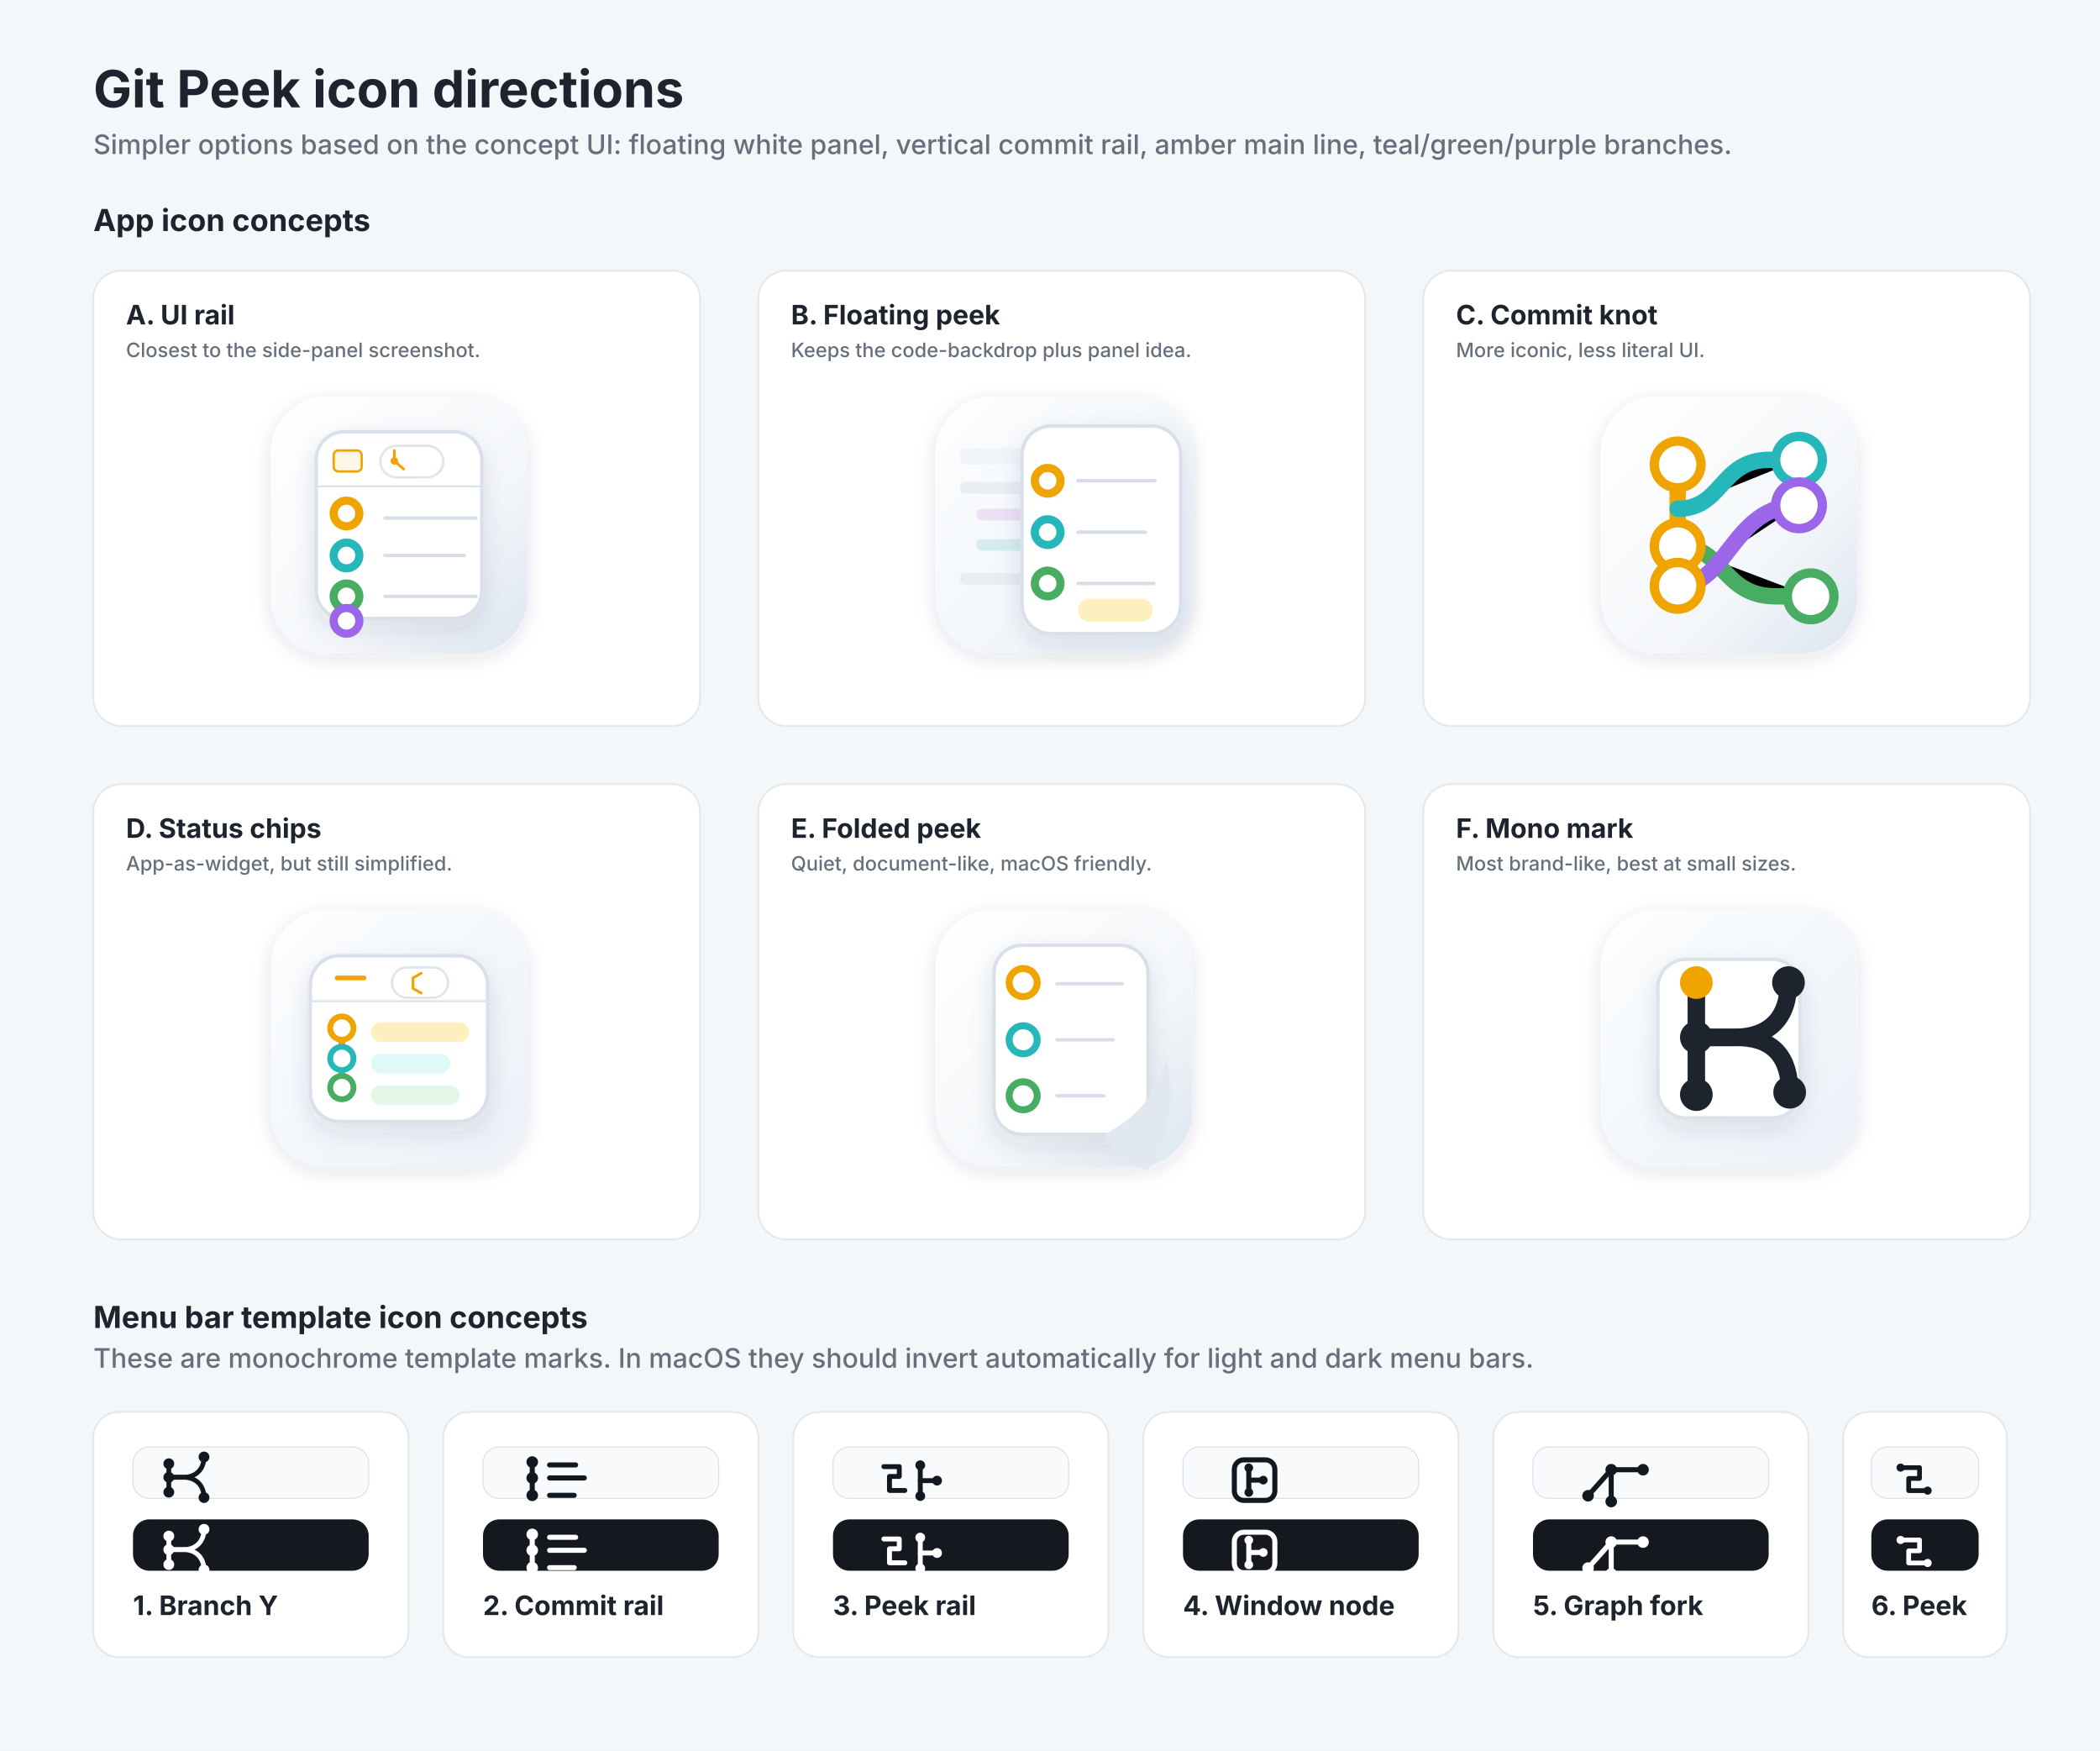
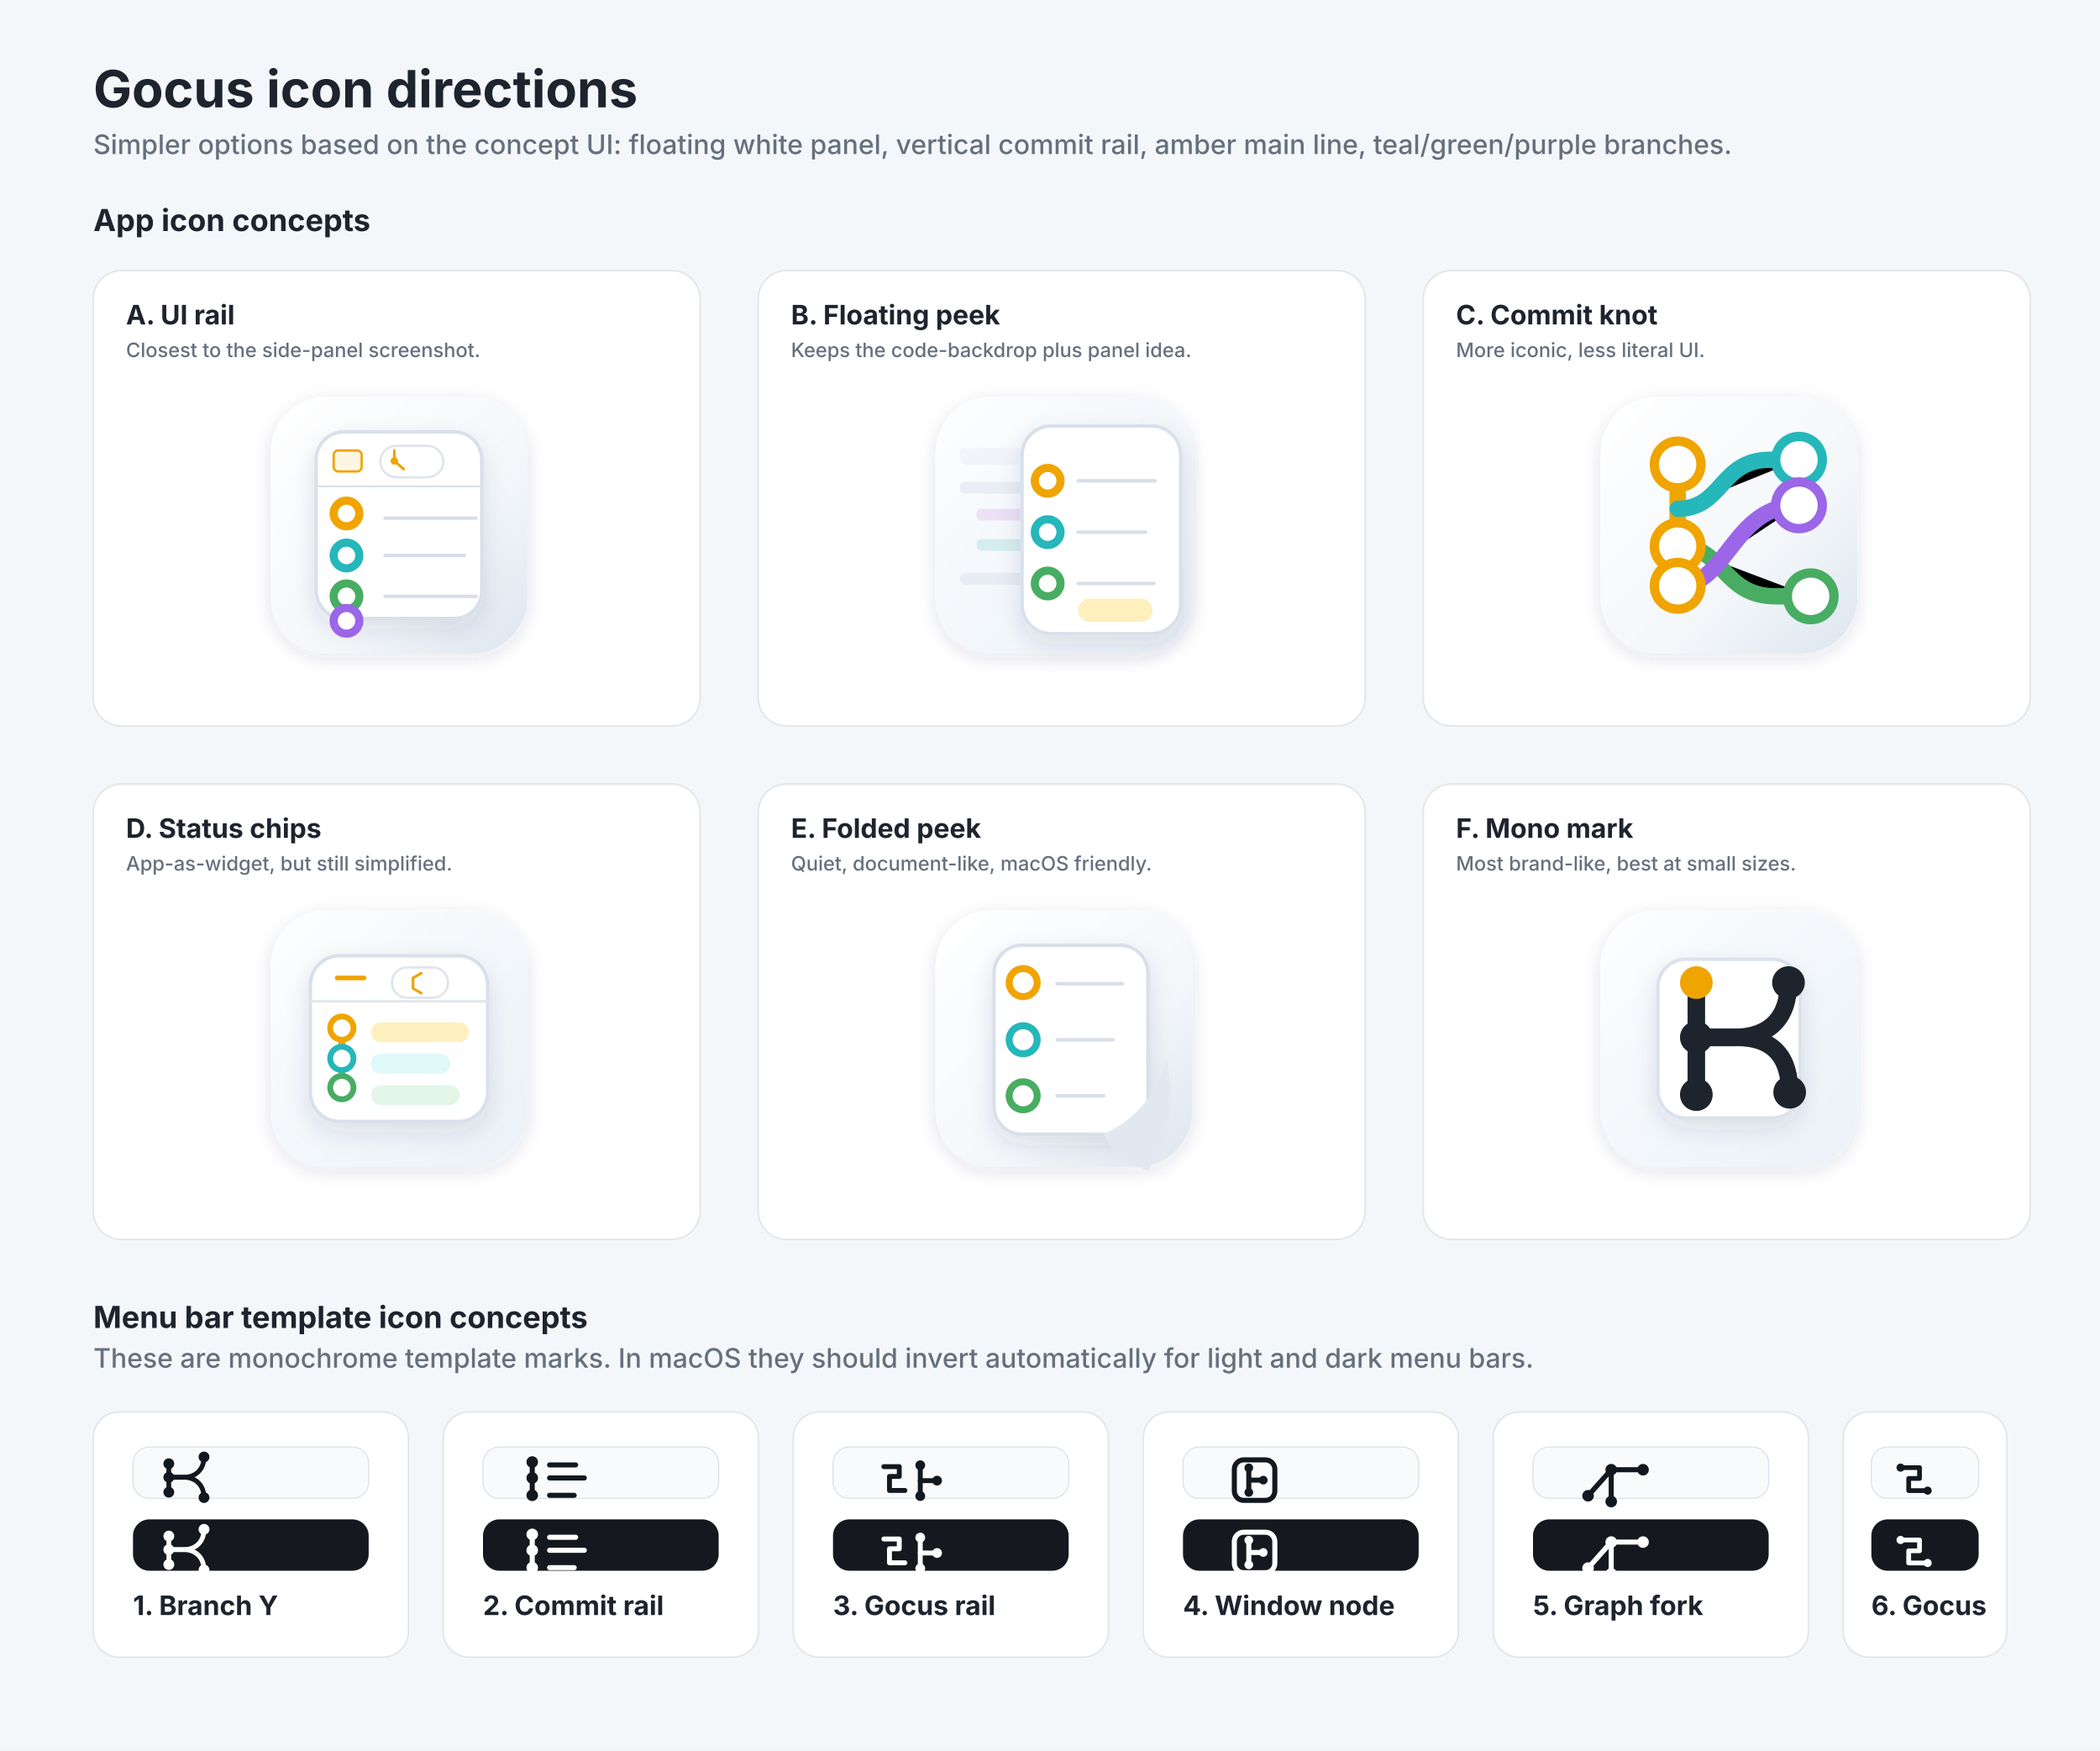
- <svg xmlns="http://www.w3.org/2000/svg" width="1800" height="1500" viewBox="0 0 1800 1500" role="img" aria-label="Git Peek icon concept board">
+ <svg xmlns="http://www.w3.org/2000/svg" width="1800" height="1500" viewBox="0 0 1800 1500" role="img" aria-label="Gocus icon concept board">
  <defs>
    <filter id="softShadow" x="-20%" y="-20%" width="140%" height="150%" color-interpolation-filters="sRGB">
      <feDropShadow dx="0" dy="18" stdDeviation="22" flood-color="#354256" flood-opacity="0.18" />
      <feDropShadow dx="0" dy="4" stdDeviation="8" flood-color="#354256" flood-opacity="0.12" />
    </filter>
    <filter id="smallShadow" x="-20%" y="-20%" width="140%" height="150%" color-interpolation-filters="sRGB">
      <feDropShadow dx="0" dy="8" stdDeviation="10" flood-color="#354256" flood-opacity="0.12" />
    </filter>
    <linearGradient id="tileLight" x1="0" y1="0" x2="1" y2="1">
      <stop offset="0" stop-color="#FFFFFF" />
      <stop offset="0.62" stop-color="#F4F7FA" />
      <stop offset="1" stop-color="#DCE5EF" />
    </linearGradient>
    <linearGradient id="tileCool" x1="0" y1="0" x2="1" y2="1">
      <stop offset="0" stop-color="#FDFEFF" />
      <stop offset="1" stop-color="#EAF1F7" />
    </linearGradient>
    <linearGradient id="lineStack" x1="0" y1="0" x2="0" y2="1">
      <stop offset="0" stop-color="#F0A400" />
      <stop offset="0.38" stop-color="#25B7BA" />
      <stop offset="0.68" stop-color="#48AD62" />
      <stop offset="1" stop-color="#9B66E8" />
    </linearGradient>
    <pattern id="dotGrid" width="18" height="18" patternUnits="userSpaceOnUse">
      <circle cx="2" cy="2" r="1.4" fill="#7B8796" opacity="0.18" />
    </pattern>
    <style>
      .board-bg { fill: #F4F7FA; }
      .title { fill: #1E242E; font: 700 44px -apple-system, BlinkMacSystemFont, "Segoe UI", sans-serif; letter-spacing: 0; }
      .subtitle { fill: #66707D; font: 500 23px -apple-system, BlinkMacSystemFont, "Segoe UI", sans-serif; letter-spacing: 0; }
      .section { fill: #1E242E; font: 700 26px -apple-system, BlinkMacSystemFont, "Segoe UI", sans-serif; letter-spacing: 0; }
      .label { fill: #1E242E; font: 700 23px -apple-system, BlinkMacSystemFont, "Segoe UI", sans-serif; letter-spacing: 0; }
      .note { fill: #66707D; font: 500 17px -apple-system, BlinkMacSystemFont, "Segoe UI", sans-serif; letter-spacing: 0; }
      .card { fill: #FFFFFF; stroke: rgba(30,36,46,0.09); stroke-width: 1.5; }
      .tile { fill: url(#tileLight); filter: url(#softShadow); }
      .tile2 { fill: url(#tileCool); filter: url(#softShadow); }
      .panel { fill: rgba(255,255,255,0.86); stroke: rgba(30,36,46,0.13); stroke-width: 3; }
      .hair { stroke: #D8DEE7; stroke-width: 3; stroke-linecap: round; }
      .textDark { fill: #202630; }
      .muted { fill: #8B95A3; }
      .orange { stroke: #F0A400; fill: none; }
      .teal { stroke: #25B7BA; fill: none; }
      .green { stroke: #48AD62; fill: none; }
      .purple { stroke: #9B66E8; fill: none; }
      .orangeFill { fill: #F0A400; }
      .tealFill { fill: #25B7BA; }
      .greenFill { fill: #48AD62; }
      .purpleFill { fill: #9B66E8; }
      .nodeWhite { fill: #FFFFFF; stroke-width: 7; }
      .monoLine { stroke: #1E242E; stroke-width: 15; stroke-linecap: round; stroke-linejoin: round; fill: none; }
      .monoDot { fill: #1E242E; }
      .trayLine { stroke: #111820; stroke-width: 7; stroke-linecap: round; stroke-linejoin: round; fill: none; }
      .trayDot { fill: #111820; }
      .trayWhite { stroke: #FFFFFF; fill: none; }
      .trayWhiteDot { fill: #FFFFFF; }
    </style>
  </defs>
  <rect class="board-bg" width="1800" height="1500" />
-   <text class="title" x="80" y="92">Git Peek icon directions</text>
+   <text class="title" x="80" y="92">Gocus icon directions</text>
  <text class="subtitle" x="80" y="132">Simpler options based on the concept UI: floating white panel, vertical commit rail, amber main line, teal/green/purple branches.</text>
  <text class="section" x="80" y="198">App icon concepts</text>
  <g transform="translate(80 232)">
    <rect class="card" width="520" height="390" rx="24" />
    <text class="label" x="28" y="46">A. UI rail</text>
    <text class="note" x="28" y="74">Closest to the side-panel screenshot.</text>
    <g transform="translate(152 108)">
      <rect class="tile" width="220" height="220" rx="48" />
      <rect x="39" y="30" width="142" height="160" rx="24" fill="#FFFFFF" stroke="#D9E0EA" stroke-width="3" filter="url(#smallShadow)" />
      <rect x="39" y="76" width="142" height="1.5" fill="#D8DEE7" />
      <rect x="54" y="46" width="24" height="18" rx="4" fill="#FDF6E5" stroke="#F0A400" stroke-width="2" />
      <rect x="94" y="42" width="54" height="27" rx="14" fill="#FFFFFF" stroke="#DFE5EC" stroke-width="2" />
      <circle cx="106" cy="55" r="3.2" fill="#F0A400" />
      <path d="M106 55v-9m0 9l8 7" stroke="#F0A400" stroke-width="2.3" stroke-linecap="round" />
      <rect x="52" y="94" width="22" height="108" fill="url(#dotGrid)" opacity="0.55" />
      <path d="M65 100v92" stroke="url(#lineStack)" stroke-width="7" stroke-linecap="round" />
      <circle class="nodeWhite orange" cx="65" cy="100" r="11" />
      <circle class="nodeWhite teal" cx="65" cy="136" r="11" />
      <circle class="nodeWhite green" cx="65" cy="171" r="11" />
      <circle class="nodeWhite purple" cx="65" cy="192" r="11" />
      <path class="hair" d="M98 104h78M98 136h68M98 171h78" />
    </g>
  </g>
  <g transform="translate(650 232)">
    <rect class="card" width="520" height="390" rx="24" />
    <text class="label" x="28" y="46">B. Floating peek</text>
    <text class="note" x="28" y="74">Keeps the code-backdrop plus panel idea.</text>
    <g transform="translate(152 108)">
      <rect class="tile2" width="220" height="220" rx="48" />
      <g opacity="0.36">
        <rect x="21" y="44" width="104" height="14" rx="4" fill="#E3E9F1" />
        <rect x="21" y="73" width="128" height="10" rx="4" fill="#CFD8E4" />
        <rect x="35" y="96" width="91" height="10" rx="4" fill="#D8B5E9" />
        <rect x="35" y="122" width="119" height="10" rx="4" fill="#9FD9D8" />
        <rect x="21" y="151" width="136" height="10" rx="4" fill="#CFD8E4" />
      </g>
      <rect x="74" y="25" width="136" height="178" rx="25" fill="#FFFFFF" stroke="#D9E0EA" stroke-width="3" filter="url(#smallShadow)" />
      <path d="M96 72v112" stroke="url(#lineStack)" stroke-width="7" stroke-linecap="round" />
      <circle class="nodeWhite orange" cx="96" cy="72" r="11" />
      <circle class="nodeWhite teal" cx="96" cy="116" r="11" />
      <circle class="nodeWhite green" cx="96" cy="160" r="11" />
      <path class="hair" d="M122 72h66M122 116h58M122 160h65" />
      <rect x="122" y="173" width="64" height="20" rx="10" fill="#FDF0BE" />
    </g>
  </g>
  <g transform="translate(1220 232)">
    <rect class="card" width="520" height="390" rx="24" />
    <text class="label" x="28" y="46">C. Commit knot</text>
    <text class="note" x="28" y="74">More iconic, less literal UI.</text>
    <g transform="translate(152 108)">
      <rect class="tile" width="220" height="220" rx="48" />
      <path d="M66 58v104" stroke="#F0A400" stroke-width="14" stroke-linecap="round" />
      <path d="M66 96c39 0 36-42 79-42h25" stroke="#25B7BA" stroke-width="14" stroke-linecap="round" />
      <path d="M66 128c40 0 38 43 84 43h30" stroke="#48AD62" stroke-width="14" stroke-linecap="round" />
      <path d="M66 162c43 0 47-69 104-69" stroke="#9B66E8" stroke-width="14" stroke-linecap="round" />
      <circle cx="66" cy="58" r="20" fill="#FFFFFF" stroke="#F0A400" stroke-width="8" />
      <circle cx="66" cy="128" r="20" fill="#FFFFFF" stroke="#F0A400" stroke-width="8" />
      <circle cx="66" cy="162" r="20" fill="#FFFFFF" stroke="#F0A400" stroke-width="8" />
      <circle cx="170" cy="54" r="20" fill="#FFFFFF" stroke="#25B7BA" stroke-width="8" />
      <circle cx="180" cy="171" r="20" fill="#FFFFFF" stroke="#48AD62" stroke-width="8" />
      <circle cx="170" cy="93" r="20" fill="#FFFFFF" stroke="#9B66E8" stroke-width="8" />
    </g>
  </g>
  <g transform="translate(80 672)">
    <rect class="card" width="520" height="390" rx="24" />
    <text class="label" x="28" y="46">D. Status chips</text>
    <text class="note" x="28" y="74">App-as-widget, but still simplified.</text>
    <g transform="translate(152 108)">
      <rect class="tile2" width="220" height="220" rx="48" />
      <rect x="34" y="39" width="152" height="142" rx="25" fill="#FFFFFF" stroke="#D9E0EA" stroke-width="3" filter="url(#smallShadow)" />
      <path d="M34 78h152" stroke="#E1E6ED" stroke-width="2" />
      <path d="M61 101v51" stroke="#F0A400" stroke-width="6" stroke-linecap="round" />
      <circle cx="61" cy="101" r="10" fill="#FFFFFF" stroke="#F0A400" stroke-width="5" />
      <circle cx="61" cy="127" r="10" fill="#FFFFFF" stroke="#25B7BA" stroke-width="5" />
      <circle cx="61" cy="152" r="10" fill="#FFFFFF" stroke="#48AD62" stroke-width="5" />
      <rect x="86" y="96" width="84" height="17" rx="8.5" fill="#FDF0BE" />
      <rect x="86" y="123" width="68" height="17" rx="8.5" fill="#DFF8F8" />
      <rect x="86" y="150" width="76" height="17" rx="8.5" fill="#E3F6E8" />
      <path d="M57 58h23" stroke="#F0A400" stroke-width="4" stroke-linecap="round" />
      <rect x="104" y="49" width="48" height="26" rx="13" fill="#FFFFFF" stroke="#DFE5EC" stroke-width="2" />
      <path d="M122 58v9m0-9l7-4m-7 13l7 4" stroke="#F0A400" stroke-width="2.3" stroke-linecap="round" />
    </g>
  </g>
  <g transform="translate(650 672)">
    <rect class="card" width="520" height="390" rx="24" />
    <text class="label" x="28" y="46">E. Folded peek</text>
    <text class="note" x="28" y="74">Quiet, document-like, macOS friendly.</text>
    <g transform="translate(152 108)">
      <rect class="tile" width="220" height="220" rx="48" />
      <rect x="50" y="30" width="132" height="162" rx="24" fill="#FFFFFF" stroke="#D9E0EA" stroke-width="3" filter="url(#smallShadow)" />
      <path d="M144 192c28-13 45-34 54-65 7 36 2 68-16 96-16-5-30-12-38-31Z" fill="#E2E8F0" />
      <path d="M75 62v97" stroke="url(#lineStack)" stroke-width="8" stroke-linecap="round" />
      <circle cx="75" cy="62" r="12" fill="#FFFFFF" stroke="#F0A400" stroke-width="6" />
      <circle cx="75" cy="111" r="12" fill="#FFFFFF" stroke="#25B7BA" stroke-width="6" />
      <circle cx="75" cy="159" r="12" fill="#FFFFFF" stroke="#48AD62" stroke-width="6" />
      <path class="hair" d="M104 63h56M104 111h48M104 159h40" />
    </g>
  </g>
  <g transform="translate(1220 672)">
    <rect class="card" width="520" height="390" rx="24" />
    <text class="label" x="28" y="46">F. Mono mark</text>
    <text class="note" x="28" y="74">Most brand-like, best at small sizes.</text>
    <g transform="translate(152 108)">
      <rect class="tile2" width="220" height="220" rx="48" />
      <rect x="49" y="42" width="122" height="136" rx="24" fill="#FFFFFF" stroke="#DCE2EA" stroke-width="3" filter="url(#smallShadow)" />
      <path class="monoLine" d="M82 62v96" />
      <path class="monoLine" d="M82 109h32c32 0 47-18 47-47" />
      <path class="monoLine" d="M82 109h35c32 0 45 18 45 47" />
      <circle class="orangeFill" cx="82" cy="62" r="14" />
      <circle class="monoDot" cx="82" cy="109" r="14" />
      <circle class="monoDot" cx="82" cy="158" r="14" />
      <circle class="monoDot" cx="161" cy="62" r="14" />
      <circle class="monoDot" cx="162" cy="156" r="14" />
    </g>
  </g>
  <text class="section" x="80" y="1138">Menu bar template icon concepts</text>
  <text class="subtitle" x="80" y="1172">These are monochrome template marks. In macOS they should invert automatically for light and dark menu bars.</text>
  <g transform="translate(80 1210)">
    <rect class="card" width="270" height="210" rx="22" />
    <rect x="34" y="30" width="202" height="44" rx="14" fill="#F9FAFC" stroke="#DCE2EA" />
    <g transform="translate(56 42) scale(0.58)">
      <path class="trayLine" d="M15 4v42" />
      <path class="trayLine" d="M15 24h22c18 0 30-12 30-30" />
      <path class="trayLine" d="M15 24h22c18 0 30 12 30 30" />
      <circle class="trayDot" cx="15" cy="4" r="8" />
      <circle class="trayDot" cx="15" cy="24" r="8" />
      <circle class="trayDot" cx="15" cy="46" r="8" />
      <circle class="trayDot" cx="67" cy="-6" r="8" />
      <circle class="trayDot" cx="67" cy="54" r="8" />
    </g>
    <rect x="34" y="92" width="202" height="44" rx="14" fill="#15191F" />
    <g transform="translate(56 104) scale(0.58)">
      <path class="trayLine trayWhite" d="M15 4v42" />
      <path class="trayLine trayWhite" d="M15 24h22c18 0 30-12 30-30" />
      <path class="trayLine trayWhite" d="M15 24h22c18 0 30 12 30 30" />
      <circle class="trayWhiteDot" cx="15" cy="4" r="8" />
      <circle class="trayWhiteDot" cx="15" cy="24" r="8" />
      <circle class="trayWhiteDot" cx="15" cy="46" r="8" />
      <circle class="trayWhiteDot" cx="67" cy="-6" r="8" />
      <circle class="trayWhiteDot" cx="67" cy="54" r="8" />
    </g>
    <text class="label" x="34" y="174">1. Branch Y</text>
  </g>
  <g transform="translate(380 1210)">
    <rect class="card" width="270" height="210" rx="22" />
    <rect x="34" y="30" width="202" height="44" rx="14" fill="#F9FAFC" stroke="#DCE2EA" />
    <g transform="translate(70 41) scale(0.62)">
      <path class="trayLine" d="M10 3v46" />
      <circle class="trayDot" cx="10" cy="3" r="8" />
      <circle class="trayDot" cx="10" cy="25" r="8" />
      <circle class="trayDot" cx="10" cy="49" r="8" />
      <path class="trayLine" d="M34 7h36M34 25h48M34 49h34" />
    </g>
    <rect x="34" y="92" width="202" height="44" rx="14" fill="#15191F" />
    <g transform="translate(70 103) scale(0.62)">
      <path class="trayLine trayWhite" d="M10 3v46" />
      <circle class="trayWhiteDot" cx="10" cy="3" r="8" />
      <circle class="trayWhiteDot" cx="10" cy="25" r="8" />
      <circle class="trayWhiteDot" cx="10" cy="49" r="8" />
      <path class="trayLine trayWhite" d="M34 7h36M34 25h48M34 49h34" />
    </g>
    <text class="label" x="34" y="174">2. Commit rail</text>
  </g>
  <g transform="translate(680 1210)">
    <rect class="card" width="270" height="210" rx="22" />
    <rect x="34" y="30" width="202" height="44" rx="14" fill="#F9FAFC" stroke="#DCE2EA" />
    <g transform="translate(74 42) scale(0.6)">
      <path class="trayLine" d="M6 8h22v14H14v20h22" />
      <path class="trayLine" d="M58 6v44" />
      <path class="trayLine" d="M58 28h24" />
      <circle class="trayDot" cx="58" cy="6" r="7" />
      <circle class="trayDot" cx="58" cy="50" r="7" />
      <circle class="trayDot" cx="82" cy="28" r="7" />
    </g>
    <rect x="34" y="92" width="202" height="44" rx="14" fill="#15191F" />
    <g transform="translate(74 104) scale(0.6)">
      <path class="trayLine trayWhite" d="M6 8h22v14H14v20h22" />
      <path class="trayLine trayWhite" d="M58 6v44" />
      <path class="trayLine trayWhite" d="M58 28h24" />
      <circle class="trayWhiteDot" cx="58" cy="6" r="7" />
      <circle class="trayWhiteDot" cx="58" cy="50" r="7" />
      <circle class="trayWhiteDot" cx="82" cy="28" r="7" />
    </g>
-     <text class="label" x="34" y="174">3. Peek rail</text>
+     <text class="label" x="34" y="174">3. Gocus rail</text>
  </g>
  <g transform="translate(980 1210)">
    <rect class="card" width="270" height="210" rx="22" />
    <rect x="34" y="30" width="202" height="44" rx="14" fill="#F9FAFC" stroke="#DCE2EA" />
    <g transform="translate(78 41) scale(0.62)">
      <rect x="0" y="0" width="56" height="56" rx="13" fill="none" stroke="#111820" stroke-width="7" />
      <path class="trayLine" d="M20 11v34M20 28h20" />
      <circle class="trayDot" cx="20" cy="11" r="6" />
      <circle class="trayDot" cx="20" cy="45" r="6" />
      <circle class="trayDot" cx="40" cy="28" r="6" />
    </g>
    <rect x="34" y="92" width="202" height="44" rx="14" fill="#15191F" />
    <g transform="translate(78 103) scale(0.62)">
      <rect x="0" y="0" width="56" height="56" rx="13" fill="none" stroke="#FFFFFF" stroke-width="7" />
      <path class="trayLine trayWhite" d="M20 11v34M20 28h20" />
      <circle class="trayWhiteDot" cx="20" cy="11" r="6" />
      <circle class="trayWhiteDot" cx="20" cy="45" r="6" />
      <circle class="trayWhiteDot" cx="40" cy="28" r="6" />
    </g>
    <text class="label" x="34" y="174">4. Window node</text>
  </g>
  <g transform="translate(1280 1210)">
    <rect class="card" width="270" height="210" rx="22" />
    <rect x="34" y="30" width="202" height="44" rx="14" fill="#F9FAFC" stroke="#DCE2EA" />
    <g transform="translate(75 42) scale(0.62)">
      <path class="trayLine" d="M10 48L42 12" />
      <path class="trayLine" d="M42 12h44" />
      <path class="trayLine" d="M42 12v44" />
      <circle class="trayDot" cx="10" cy="48" r="8" />
      <circle class="trayDot" cx="42" cy="12" r="8" />
      <circle class="trayDot" cx="86" cy="12" r="8" />
      <circle class="trayDot" cx="42" cy="56" r="8" />
    </g>
    <rect x="34" y="92" width="202" height="44" rx="14" fill="#15191F" />
    <g transform="translate(75 104) scale(0.62)">
      <path class="trayLine trayWhite" d="M10 48L42 12" />
      <path class="trayLine trayWhite" d="M42 12h44" />
      <path class="trayLine trayWhite" d="M42 12v44" />
      <circle class="trayWhiteDot" cx="10" cy="48" r="8" />
      <circle class="trayWhiteDot" cx="42" cy="12" r="8" />
      <circle class="trayWhiteDot" cx="86" cy="12" r="8" />
      <circle class="trayWhiteDot" cx="42" cy="56" r="8" />
    </g>
    <text class="label" x="34" y="174">5. Graph fork</text>
  </g>
  <g transform="translate(1580 1210)">
    <rect class="card" width="140" height="210" rx="22" />
    <rect x="24" y="30" width="92" height="44" rx="14" fill="#F9FAFC" stroke="#DCE2EA" />
    <g transform="translate(45 43) scale(0.58)">
      <path class="trayLine" d="M7 8h28v16H19v18h28" />
      <circle class="trayDot" cx="7" cy="8" r="6" />
      <circle class="trayDot" cx="47" cy="42" r="6" />
    </g>
    <rect x="24" y="92" width="92" height="44" rx="14" fill="#15191F" />
    <g transform="translate(45 105) scale(0.58)">
      <path class="trayLine trayWhite" d="M7 8h28v16H19v18h28" />
      <circle class="trayWhiteDot" cx="7" cy="8" r="6" />
      <circle class="trayWhiteDot" cx="47" cy="42" r="6" />
    </g>
-     <text class="label" x="24" y="174">6. Peek</text>
+     <text class="label" x="24" y="174">6. Gocus</text>
  </g>
</svg>
